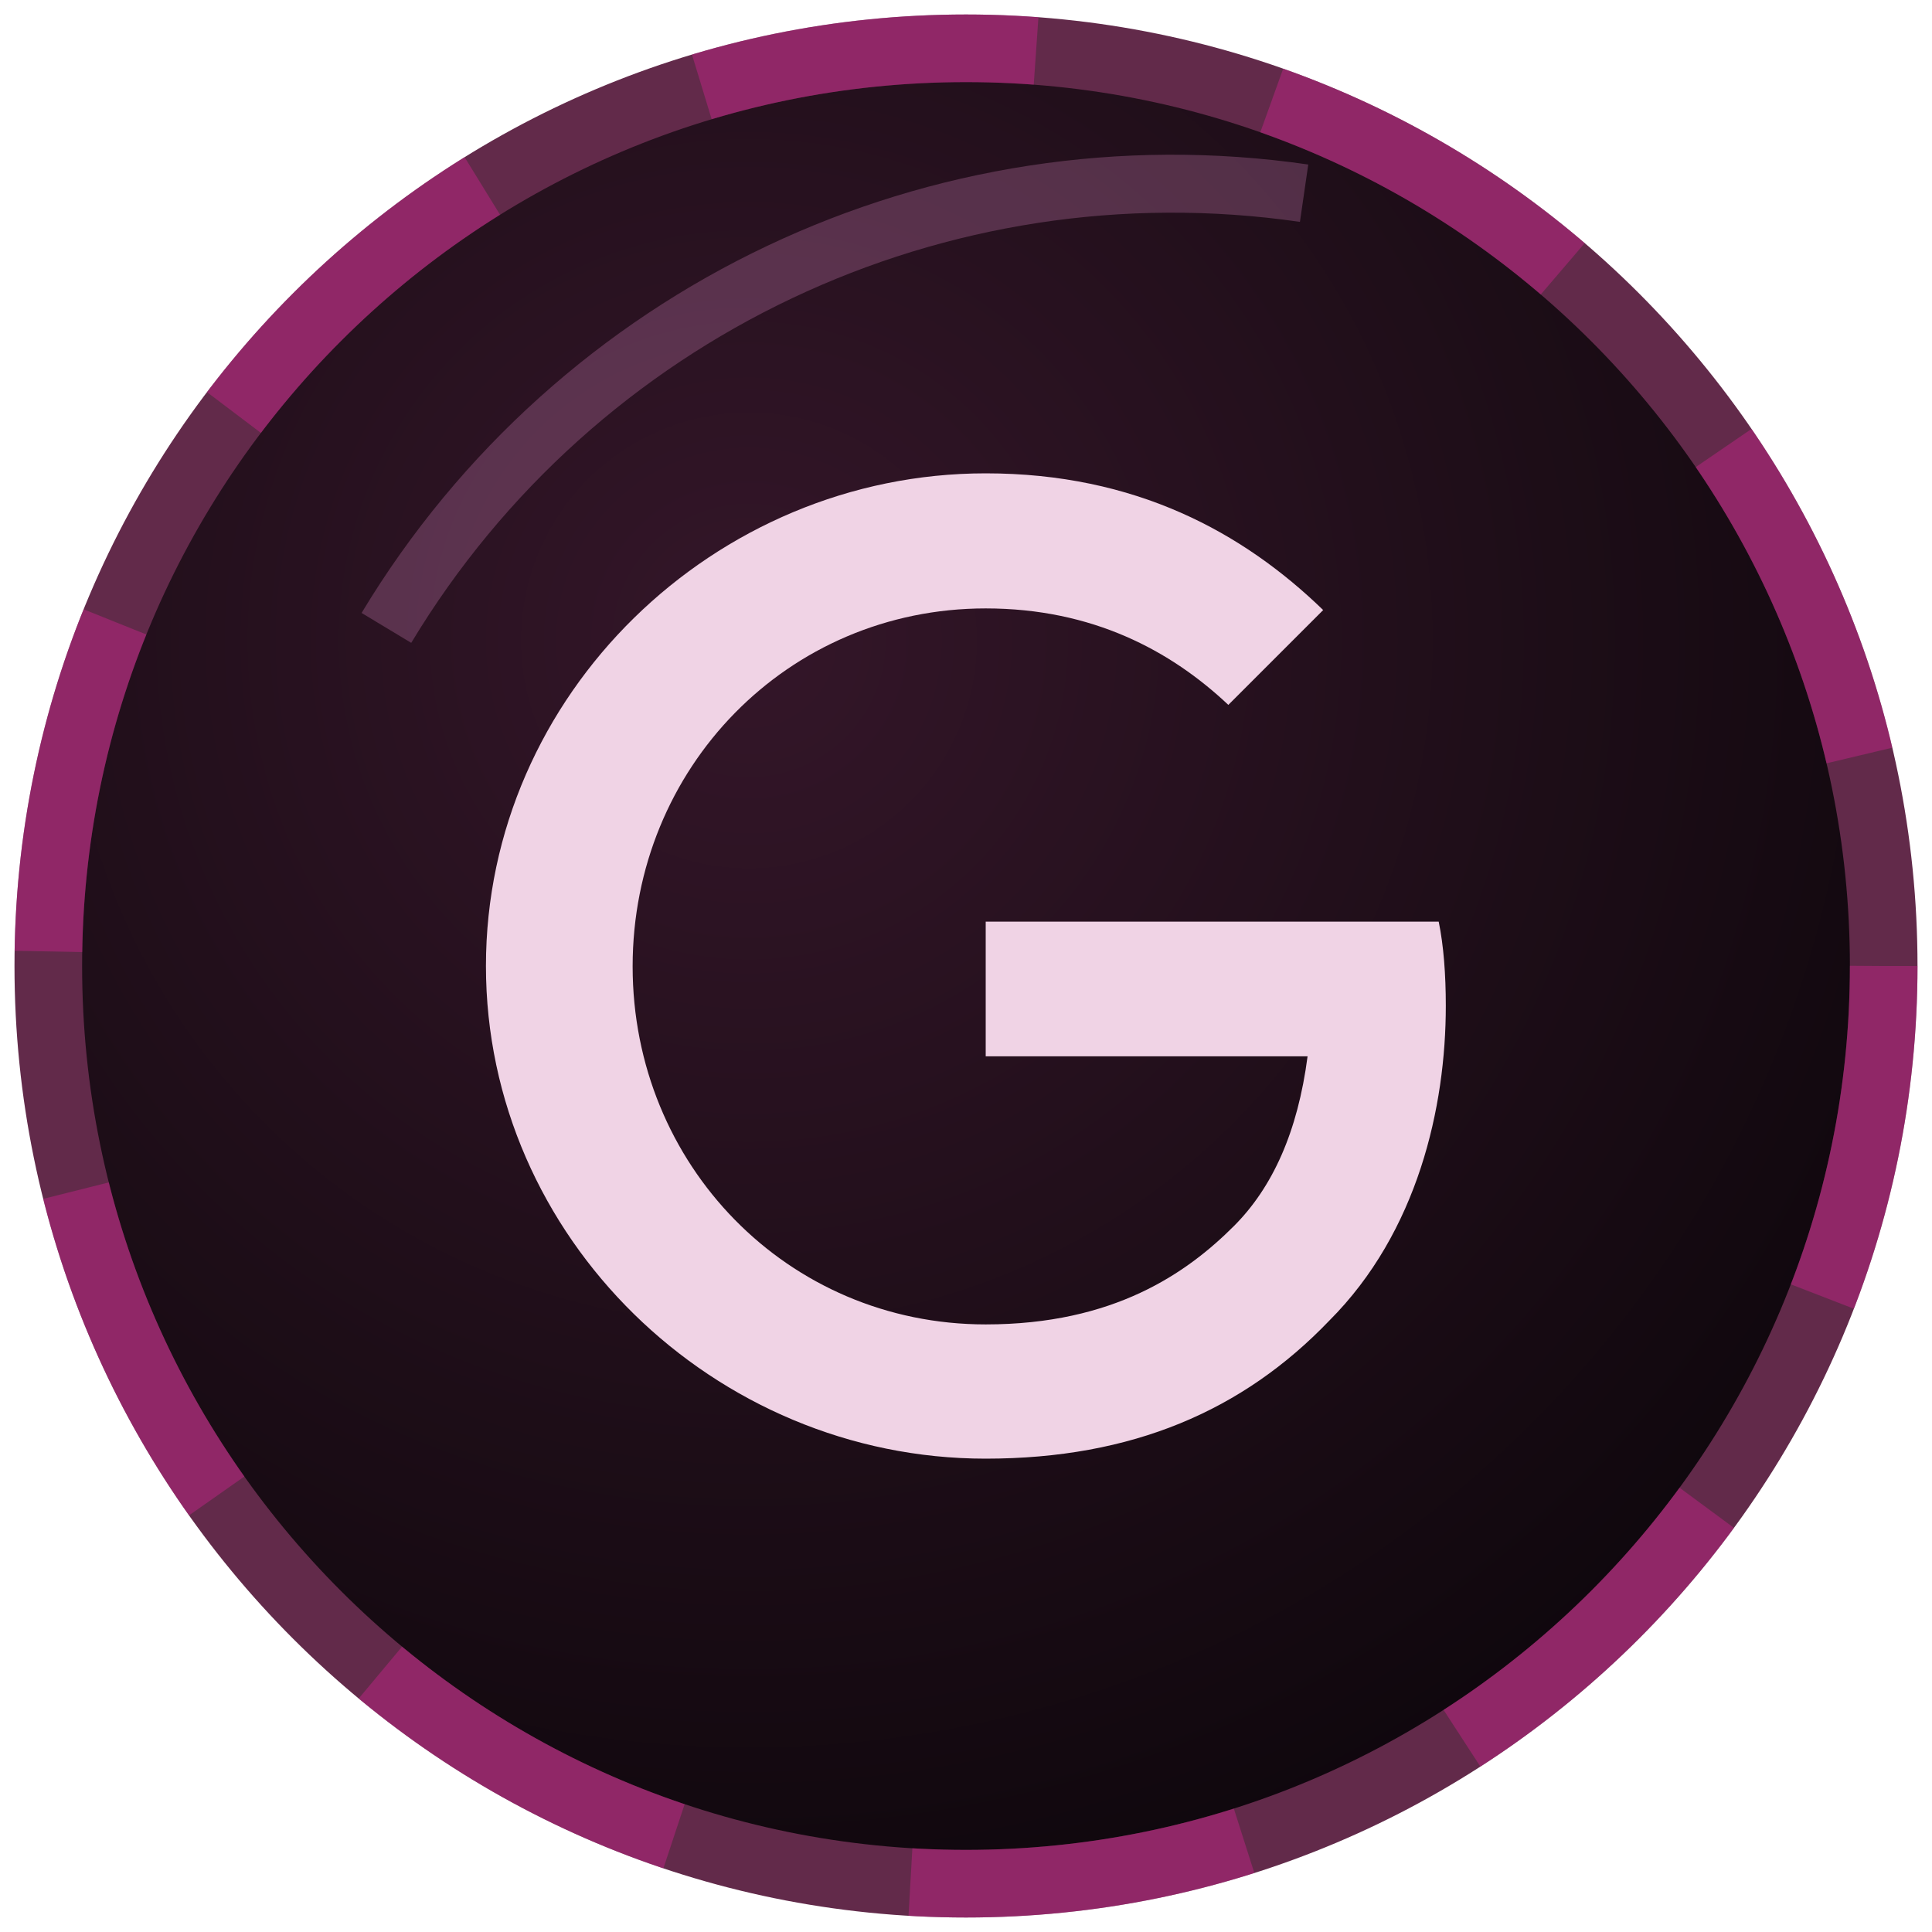
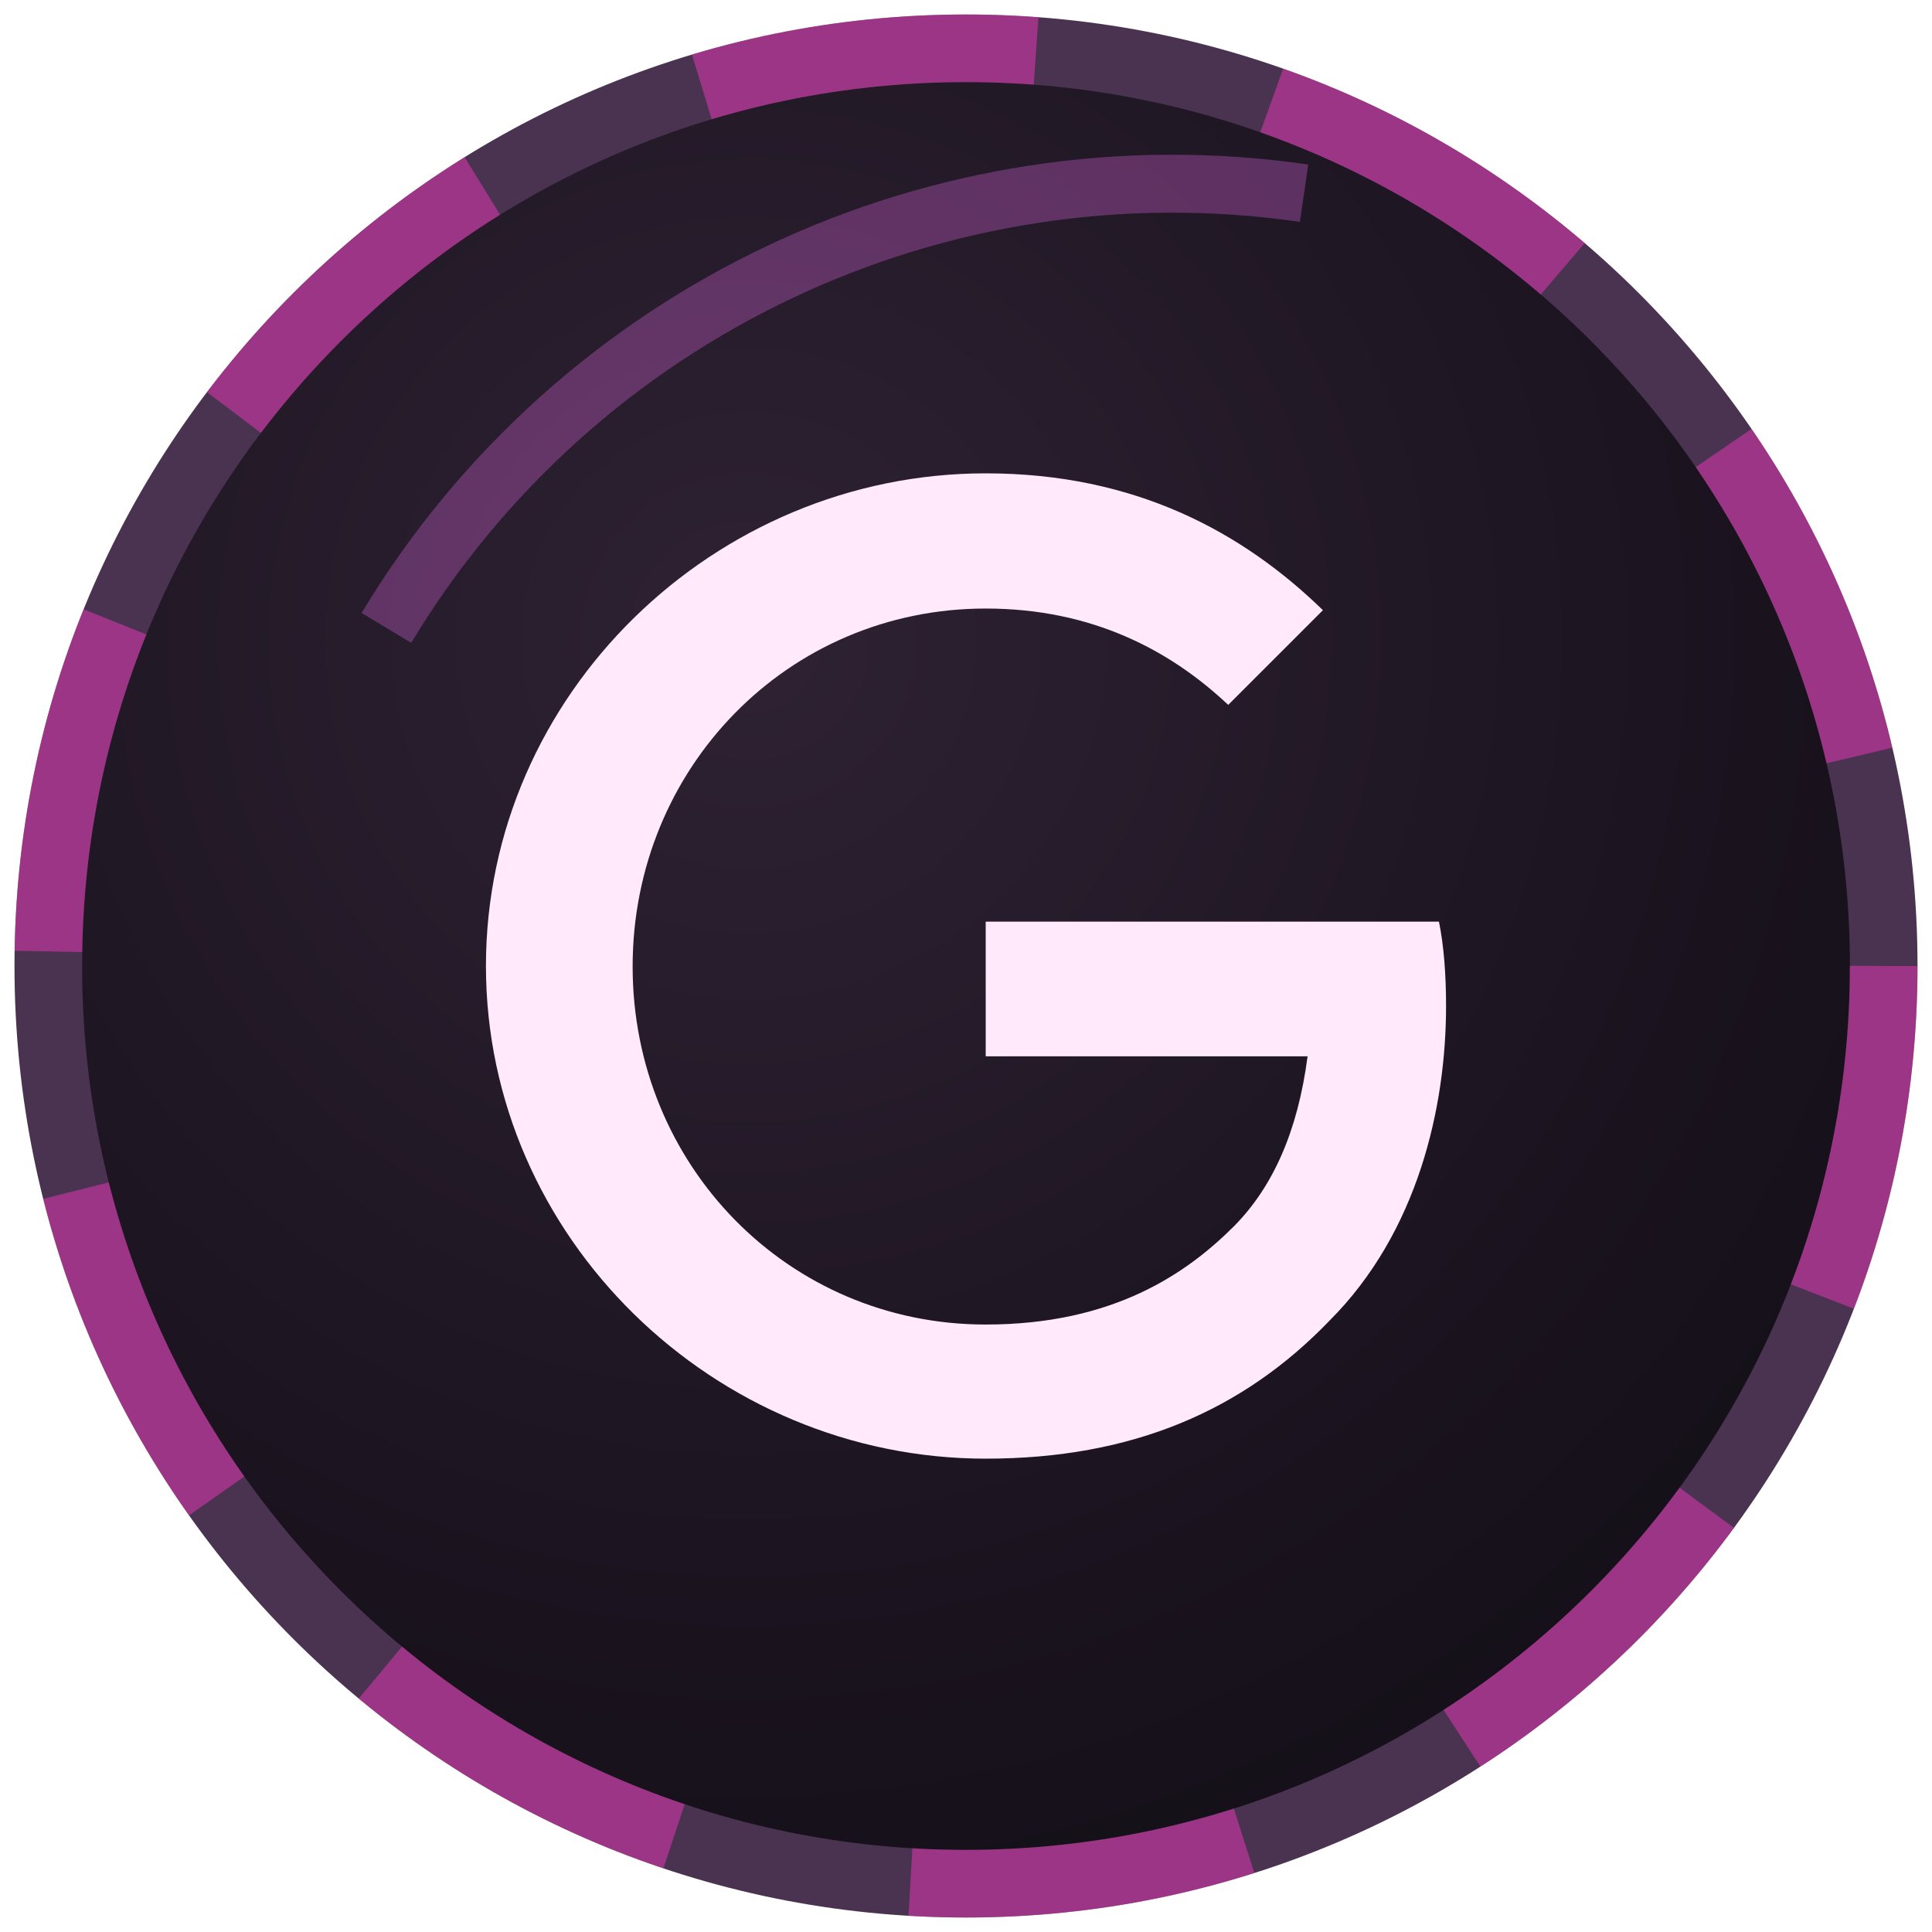
<svg xmlns="http://www.w3.org/2000/svg" viewBox="0 0 40 40" role="img" aria-label="GOOGL">
  <defs>
    <radialGradient id="g" cx="38%" cy="32%" r="72%">
-       <stop offset="0%" stop-color="#341629" />
-       <stop offset="70%" stop-color="#1a0c15" />
-       <stop offset="100%" stop-color="#0f070d" />
+       <stop offset="0%" stop-color="#2e2233" />
+       <stop offset="70%" stop-color="#1c1420" />
+       <stop offset="100%" stop-color="#141018" />
    </radialGradient>
  </defs>
-   <circle cx="20" cy="20" r="19" fill="url(#g)" stroke="#622a4a" stroke-width="1.4" />
-   <circle cx="20" cy="20" r="19" fill="none" stroke="#c72389" stroke-width="1.4" stroke-dasharray="7 5" opacity="0.45" />
-   <path d="M8 13 A19 19 0 0 1 27 4" stroke="#d886bd" stroke-width="1.2" fill="none" opacity="0.28" />
-   <g transform="translate(9.8 9.8) scale(0.85)" fill="#f0d3e5">
-     <path d="M12.48 10.92v3.28h7.84c-.24 1.84-.853 3.19-1.79 4.13-1.15 1.15-2.93 2.4-6.05 2.4-4.83 0-8.6-3.89-8.6-8.72s3.77-8.72 8.6-8.72c2.6 0 4.51 1.03 5.91 2.35l2.31-2.31C18.75 1.44 16.13 0 12.48 0 5.87 0 .307 5.39.307 12s5.56 12 12.17 12c3.57 0 6.27-1.17 8.37-3.36 2.16-2.16 2.84-5.21 2.84-7.67 0-.76-.053-1.47-.173-2.05H12.48z" />
+   <circle cx="20" cy="20" r="19" fill="url(#g)" stroke="#4a3350" stroke-width="1.4" />
+   <circle cx="20" cy="20" r="19" fill="none" stroke="#ff37c7" stroke-width="1.4" stroke-dasharray="7 5" opacity="0.45" />
+   <path d="M8 13 A19 19 0 0 1 27 4" stroke="#fc72ff" stroke-width="1.2" fill="none" opacity="0.28" />
+   <g transform="translate(9.8 9.8) scale(0.85)" fill="#ffe9fa">
+     <path d="M12.48 10.92v3.28h7.84c-.24 1.84-.853 3.187-1.787 4.133-1.147 1.147-2.933 2.4-6.053 2.4-4.827 0-8.6-3.893-8.6-8.72s3.773-8.72 8.6-8.72c2.6 0 4.507 1.027 5.907 2.347l2.307-2.307C18.747 1.44 16.133 0 12.48 0 5.867 0 .307 5.387.307 12s5.56 12 12.173 12c3.573 0 6.267-1.173 8.373-3.36 2.16-2.16 2.84-5.213 2.84-7.667 0-.76-.053-1.467-.173-2.053H12.48z" />
  </g>
</svg>
